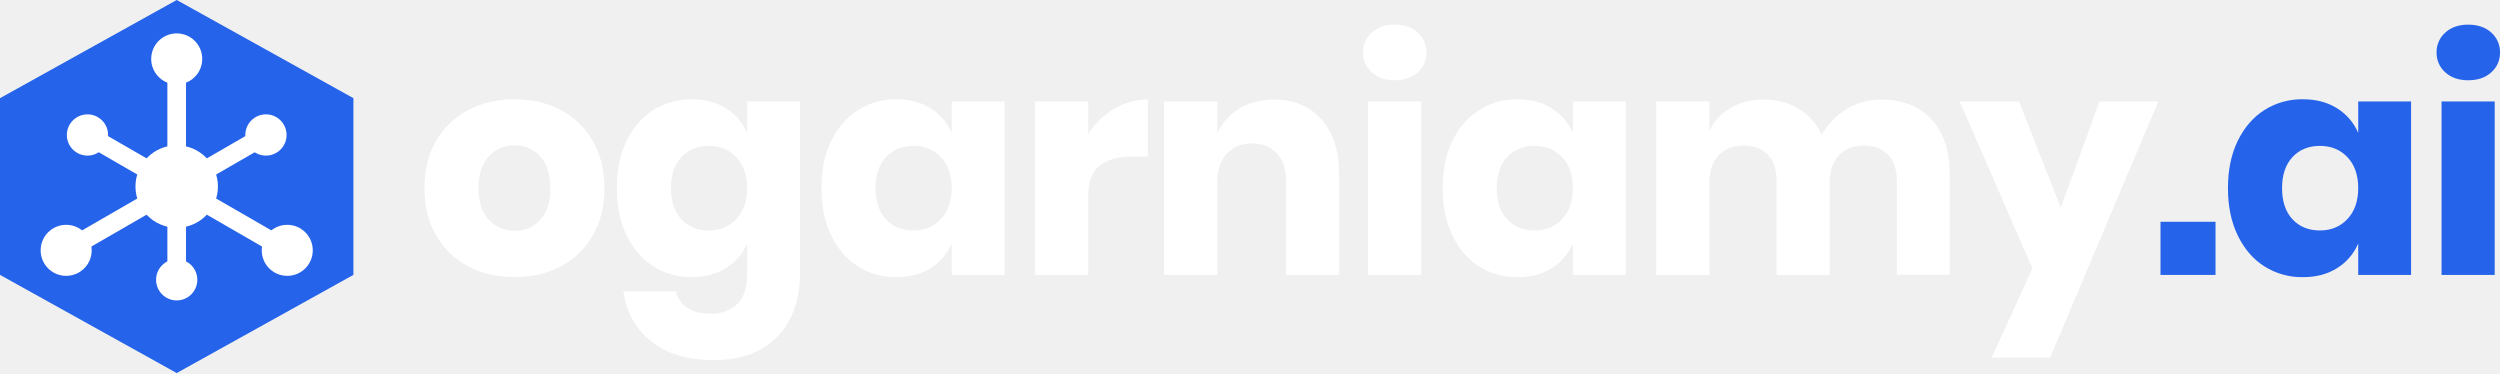
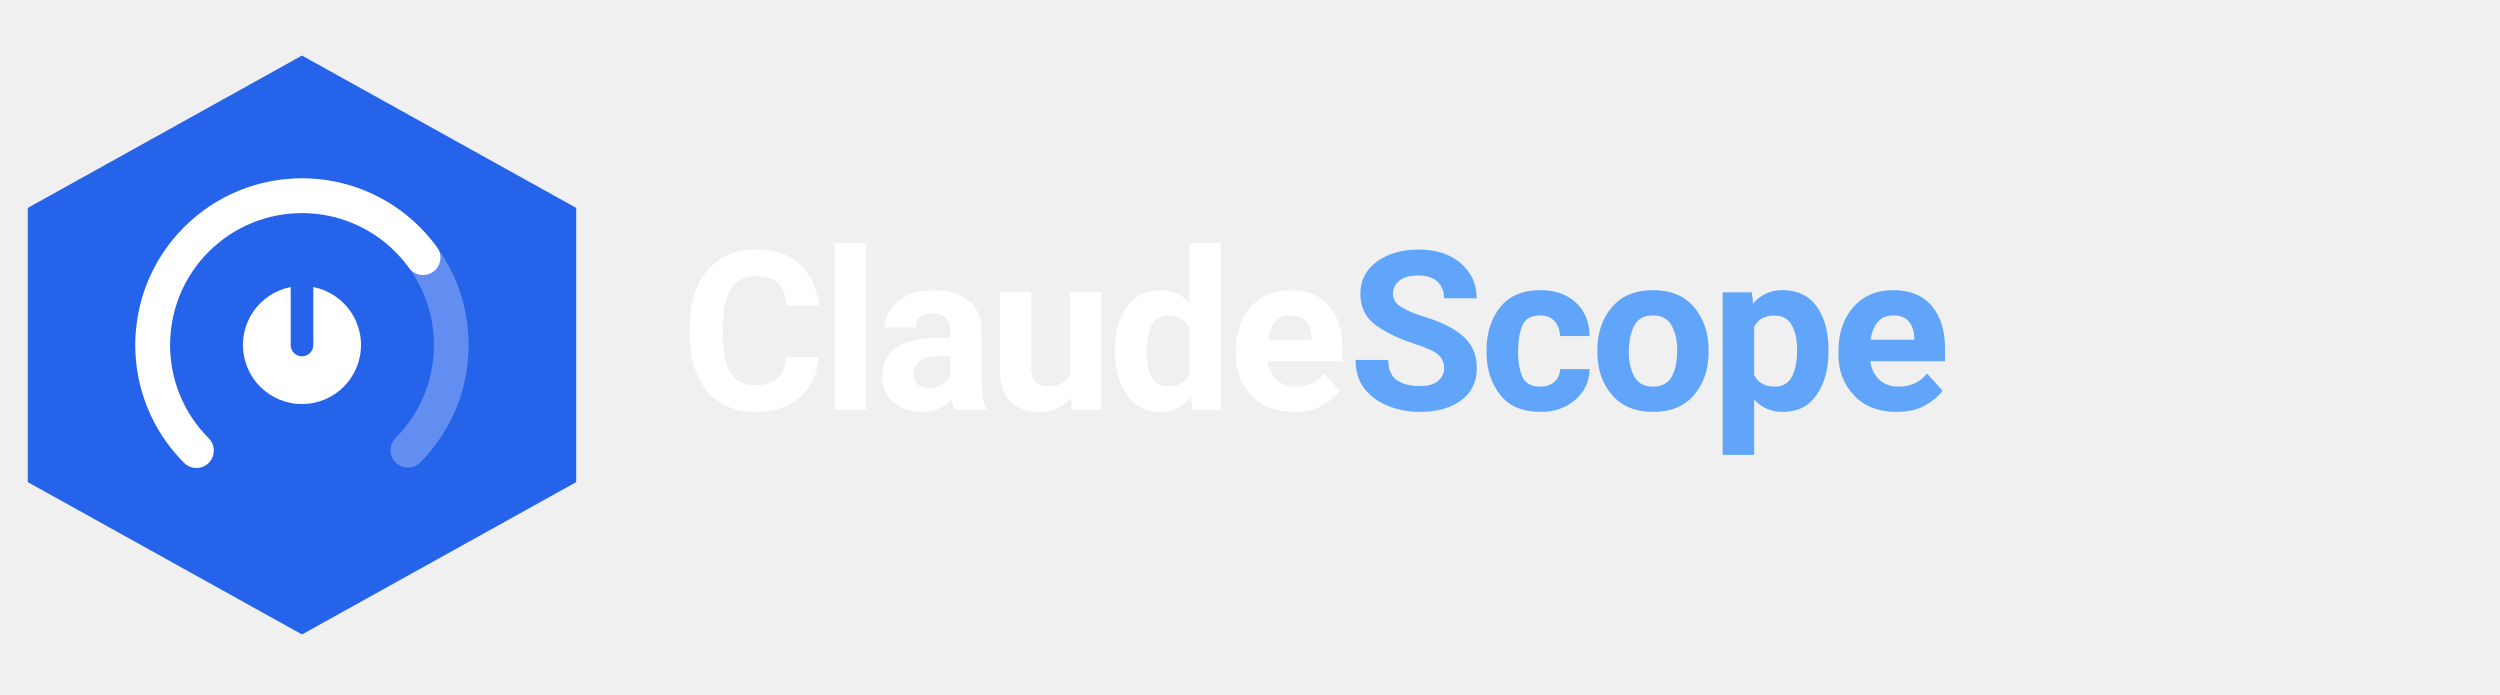
- <svg xmlns="http://www.w3.org/2000/svg" viewBox="0 0 2234.54 333.44">
+ <svg xmlns="http://www.w3.org/2000/svg" viewBox="0 0 720 200" role="img" aria-label="ClaudeScope">
  <defs>
-     <style>.cls-1,.cls-5{fill:none;}.cls-2{fill:#fff;}.cls-3{fill:#2563eb;}.cls-4{clip-path:url(#clip-path);}.cls-5{stroke:#fff;stroke-linecap:round;stroke-miterlimit:8.75;stroke-width:16.67px;}</style>
-     <clipPath id="clip-path">
-       <polygon class="cls-1" points="157.94 0 315.89 87.75 315.89 245.69 157.94 333.44 0 245.69 0 87.75 157.94 0" />
+     <clipPath id="hexInner">
+       <polygon points="157.94 0 315.89 87.75 315.89 245.69 157.94 333.44 0 245.69 0 87.75 157.94 0" />
    </clipPath>
  </defs>
-   <g id="Layer_2" data-name="Layer 2">
-     <g id="black_-_blue" data-name="black - blue">
-       <path class="cls-2" d="M501.22,98.31A70.39,70.39,0,0,1,529.84,126Q540.26,144,540.26,168.2t-10.42,42.24a70.26,70.26,0,0,1-28.62,27.65Q483,247.68,460,247.68t-41.41-9.59a70.06,70.06,0,0,1-28.76-27.65q-10.41-18.06-10.42-42.24T389.78,126a70.19,70.19,0,0,1,28.76-27.65q18.34-9.59,41.41-9.58T501.22,98.31ZM437,139.72q-9.3,9.87-9.3,28.48t9.3,28.35A30.47,30.47,0,0,0,460,206.27a30,30,0,0,0,22.79-9.72q9.17-9.74,9.17-28.35t-9.17-28.48A29.89,29.89,0,0,0,460,129.85,30.32,30.32,0,0,0,437,139.72Z" />
-       <path class="cls-2" d="M648.91,96.79a48.49,48.49,0,0,1,18.9,21.95V90.67h47.24V244.9q0,21.68-8.33,39a64,64,0,0,1-25.57,27.65q-17.24,10.29-42.8,10.29-35,0-56-16.54t-25.15-44.88h47a23.55,23.55,0,0,0,10.15,14.73q7.92,5.28,20.7,5.28,14.73,0,23.76-8.47t9-27.1V217.67a48.49,48.49,0,0,1-18.9,22q-12.78,8.07-30.56,8.06A62.78,62.78,0,0,1,584,238.09q-15.15-9.59-23.9-27.65t-8.75-42.24q0-24.45,8.75-42.38T584,98.31a62.78,62.78,0,0,1,34.32-9.58Q636.13,88.73,648.91,96.79ZM609,140.41q-9.31,10-9.31,27.79T609,196q9.3,10,24.59,10,15,0,24.59-10.28t9.59-27.52q0-17.5-9.59-27.65t-24.59-10.14Q618.35,130.41,609,140.41Z" />
-       <path class="cls-2" d="M831.76,96.79a48.49,48.49,0,0,1,18.9,21.95V90.67H897.9V245.73H850.66V217.67a48.49,48.49,0,0,1-18.9,22q-12.78,8.07-30.56,8.06a62.78,62.78,0,0,1-34.32-9.59q-15.15-9.59-23.9-27.65t-8.76-42.24q0-24.45,8.76-42.38t23.9-27.51a62.78,62.78,0,0,1,34.32-9.58Q819,88.73,831.76,96.79Zm-39.87,43.62q-9.32,10-9.31,27.79T791.89,196q9.3,10,24.59,10,15,0,24.59-10.28t9.59-27.52q0-17.5-9.59-27.65t-24.59-10.14Q801.2,130.41,791.89,140.41Z" />
-       <path class="cls-2" d="M995.58,97.34A58.47,58.47,0,0,1,1026,89v50.86h-13.62q-18.9,0-29.32,8.06t-10.42,27.23v70.58H925.13V90.67h47.52v29.18A67.42,67.42,0,0,1,995.58,97.34Z" />
-       <path class="cls-2" d="M1181.21,106.79q15.69,17.79,15.7,48.91v90h-47.52V161.26q0-15.57-8.2-24.32t-21.81-8.75q-14.46,0-22.93,9.17T1088,163.48v82.25h-47.52V90.67H1088V119a51.12,51.12,0,0,1,19.87-22Q1121,89,1138.83,89,1165.51,89,1181.21,106.79Z" />
-       <path class="cls-2" d="M1226.09,29.12q7.77-7.1,20.56-7.09t20.57,7.09A23.21,23.21,0,0,1,1275,47a22.9,22.9,0,0,1-7.78,17.65q-7.79,7.08-20.57,7.09t-20.56-7.09A22.87,22.87,0,0,1,1218.31,47,23.18,23.18,0,0,1,1226.09,29.12Zm44.18,61.55V245.73h-47.52V90.67Z" />
-       <path class="cls-2" d="M1387,96.79a48.49,48.49,0,0,1,18.9,21.95V90.67h47.24V245.73h-47.24V217.67a48.49,48.49,0,0,1-18.9,22q-12.78,8.07-30.57,8.06a62.78,62.78,0,0,1-34.31-9.59q-15.15-9.59-23.9-27.65t-8.76-42.24q0-24.45,8.76-42.38t23.9-27.51a62.77,62.77,0,0,1,34.31-9.58Q1374.2,88.73,1387,96.79Zm-39.88,43.62q-9.3,10-9.3,27.79t9.3,27.79q9.32,10,24.6,10,15,0,24.59-10.28t9.59-27.52q0-17.5-9.59-27.65t-24.59-10.14Q1356.42,130.41,1347.1,140.41Z" />
-       <path class="cls-2" d="M1726.28,106.65q16.4,17.66,16.4,49v90h-47.24V161.26q0-14.73-7.92-22.93t-21.54-8.2q-14.18,0-22.37,8.76t-8.2,24.59v82.25H1587.9V161.26q0-14.73-7.79-22.93t-21.39-8.2q-14.17,0-22.51,8.62t-8.34,24.73v82.25h-47.52V90.67h47.52v26.4a46.26,46.26,0,0,1,18.76-20.56q12.64-7.5,29.59-7.51,17.79,0,31.41,8.2a51.59,51.59,0,0,1,20.56,23.48,62.12,62.12,0,0,1,22.09-23.06,58.09,58.09,0,0,1,31-8.62Q1709.89,89,1726.28,106.65Z" />
-       <path class="cls-2" d="M1804.65,90.67l37.24,95,34.73-95h52.52l-96.7,229h-52.25l36.41-79.75-65-149.23Z" />
-       <path class="cls-3" d="M1980.27,198.22v47.51h-49.18V198.22Z" />
-       <path class="cls-3" d="M2088.93,96.79a48.52,48.52,0,0,1,18.89,21.95V90.67h47.24V245.73h-47.24V217.67a48.52,48.52,0,0,1-18.89,22q-12.79,8.07-30.57,8.06a62.78,62.78,0,0,1-34.32-9.59q-15.15-9.59-23.9-27.65t-8.75-42.24q0-24.45,8.75-42.38T2024,98.31a62.78,62.78,0,0,1,34.32-9.58Q2076.14,88.73,2088.93,96.79Zm-39.88,43.62q-9.32,10-9.31,27.79t9.31,27.79q9.3,10,24.59,10,15,0,24.59-10.28t9.59-27.52q0-17.5-9.59-27.65t-24.59-10.14Q2058.35,130.41,2049.05,140.41Z" />
-       <path class="cls-3" d="M2185.63,29.12q7.77-7.1,20.56-7.09t20.57,7.09A23.21,23.21,0,0,1,2234.54,47a22.9,22.9,0,0,1-7.78,17.65q-7.78,7.08-20.57,7.09t-20.56-7.09A22.87,22.87,0,0,1,2177.85,47,23.18,23.18,0,0,1,2185.63,29.12Zm44.18,61.55V245.73H2182.3V90.67Z" />
-       <polygon class="cls-3" points="157.94 0 315.89 87.75 315.89 245.69 157.94 333.44 0 245.69 0 87.75 157.94 0" />
-       <g class="cls-4">
-         <line class="cls-5" x1="157.94" y1="166.72" x2="157.94" y2="52.65" />
-         <circle class="cls-2" cx="157.94" cy="52.65" r="22.81" transform="translate(80.68 200.12) rotate(-80.78)" />
-         <line class="cls-5" x1="157.94" y1="166.72" x2="237.71" y2="120.65" />
-         <circle class="cls-2" cx="237.71" cy="120.65" r="18.43" />
-         <line class="cls-5" x1="157.94" y1="166.72" x2="256.75" y2="223.75" />
-         <circle class="cls-2" cx="256.75" cy="223.75" r="22.81" />
-         <line class="cls-5" x1="157.94" y1="166.72" x2="157.94" y2="250.08" />
-         <circle class="cls-2" cx="157.94" cy="250.08" r="18.43" />
-         <line class="cls-5" x1="157.94" y1="166.72" x2="59.14" y2="223.75" />
-         <circle class="cls-2" cx="59.14" cy="223.75" r="22.81" />
-         <line class="cls-5" x1="157.94" y1="166.72" x2="78.18" y2="120.65" />
-         <circle class="cls-2" cx="78.18" cy="120.65" r="18.43" />
-         <circle class="cls-2" cx="157.94" cy="166.72" r="36.85" />
-       </g>
+   <g transform="translate(8 16) scale(0.5)">
+     <polygon points="157.94 0 315.89 87.75 315.89 245.69 157.94 333.44 0 245.69 0 87.75 157.94 0" fill="#2563eb" />
+     <g clip-path="url(#hexInner)">
+       <circle cx="157.94" cy="166.72" r="86" fill="none" stroke="#fff" stroke-opacity="0.28" stroke-width="20" stroke-linecap="round" stroke-dasharray="405 540" transform="rotate(135 157.94 166.72)" />
+       <circle cx="157.94" cy="166.72" r="86" fill="none" stroke="#fff" stroke-width="20" stroke-linecap="round" stroke-dasharray="284 540" transform="rotate(135 157.94 166.72)" />
+       <circle cx="157.94" cy="166.72" r="34" fill="#fff" />
+       <line x1="157.94" y1="166.72" x2="157.94" y2="100" stroke="#2563eb" stroke-width="13" stroke-linecap="round" />
    </g>
  </g>
+   <text x="196" y="118" font-family="Poppins, 'Segoe UI', Roboto, system-ui, sans-serif" font-weight="700" font-size="64" letter-spacing="-1.5" fill="#fff">Claude<tspan fill="#60A5FA">Scope</tspan>
+   </text>
</svg>
